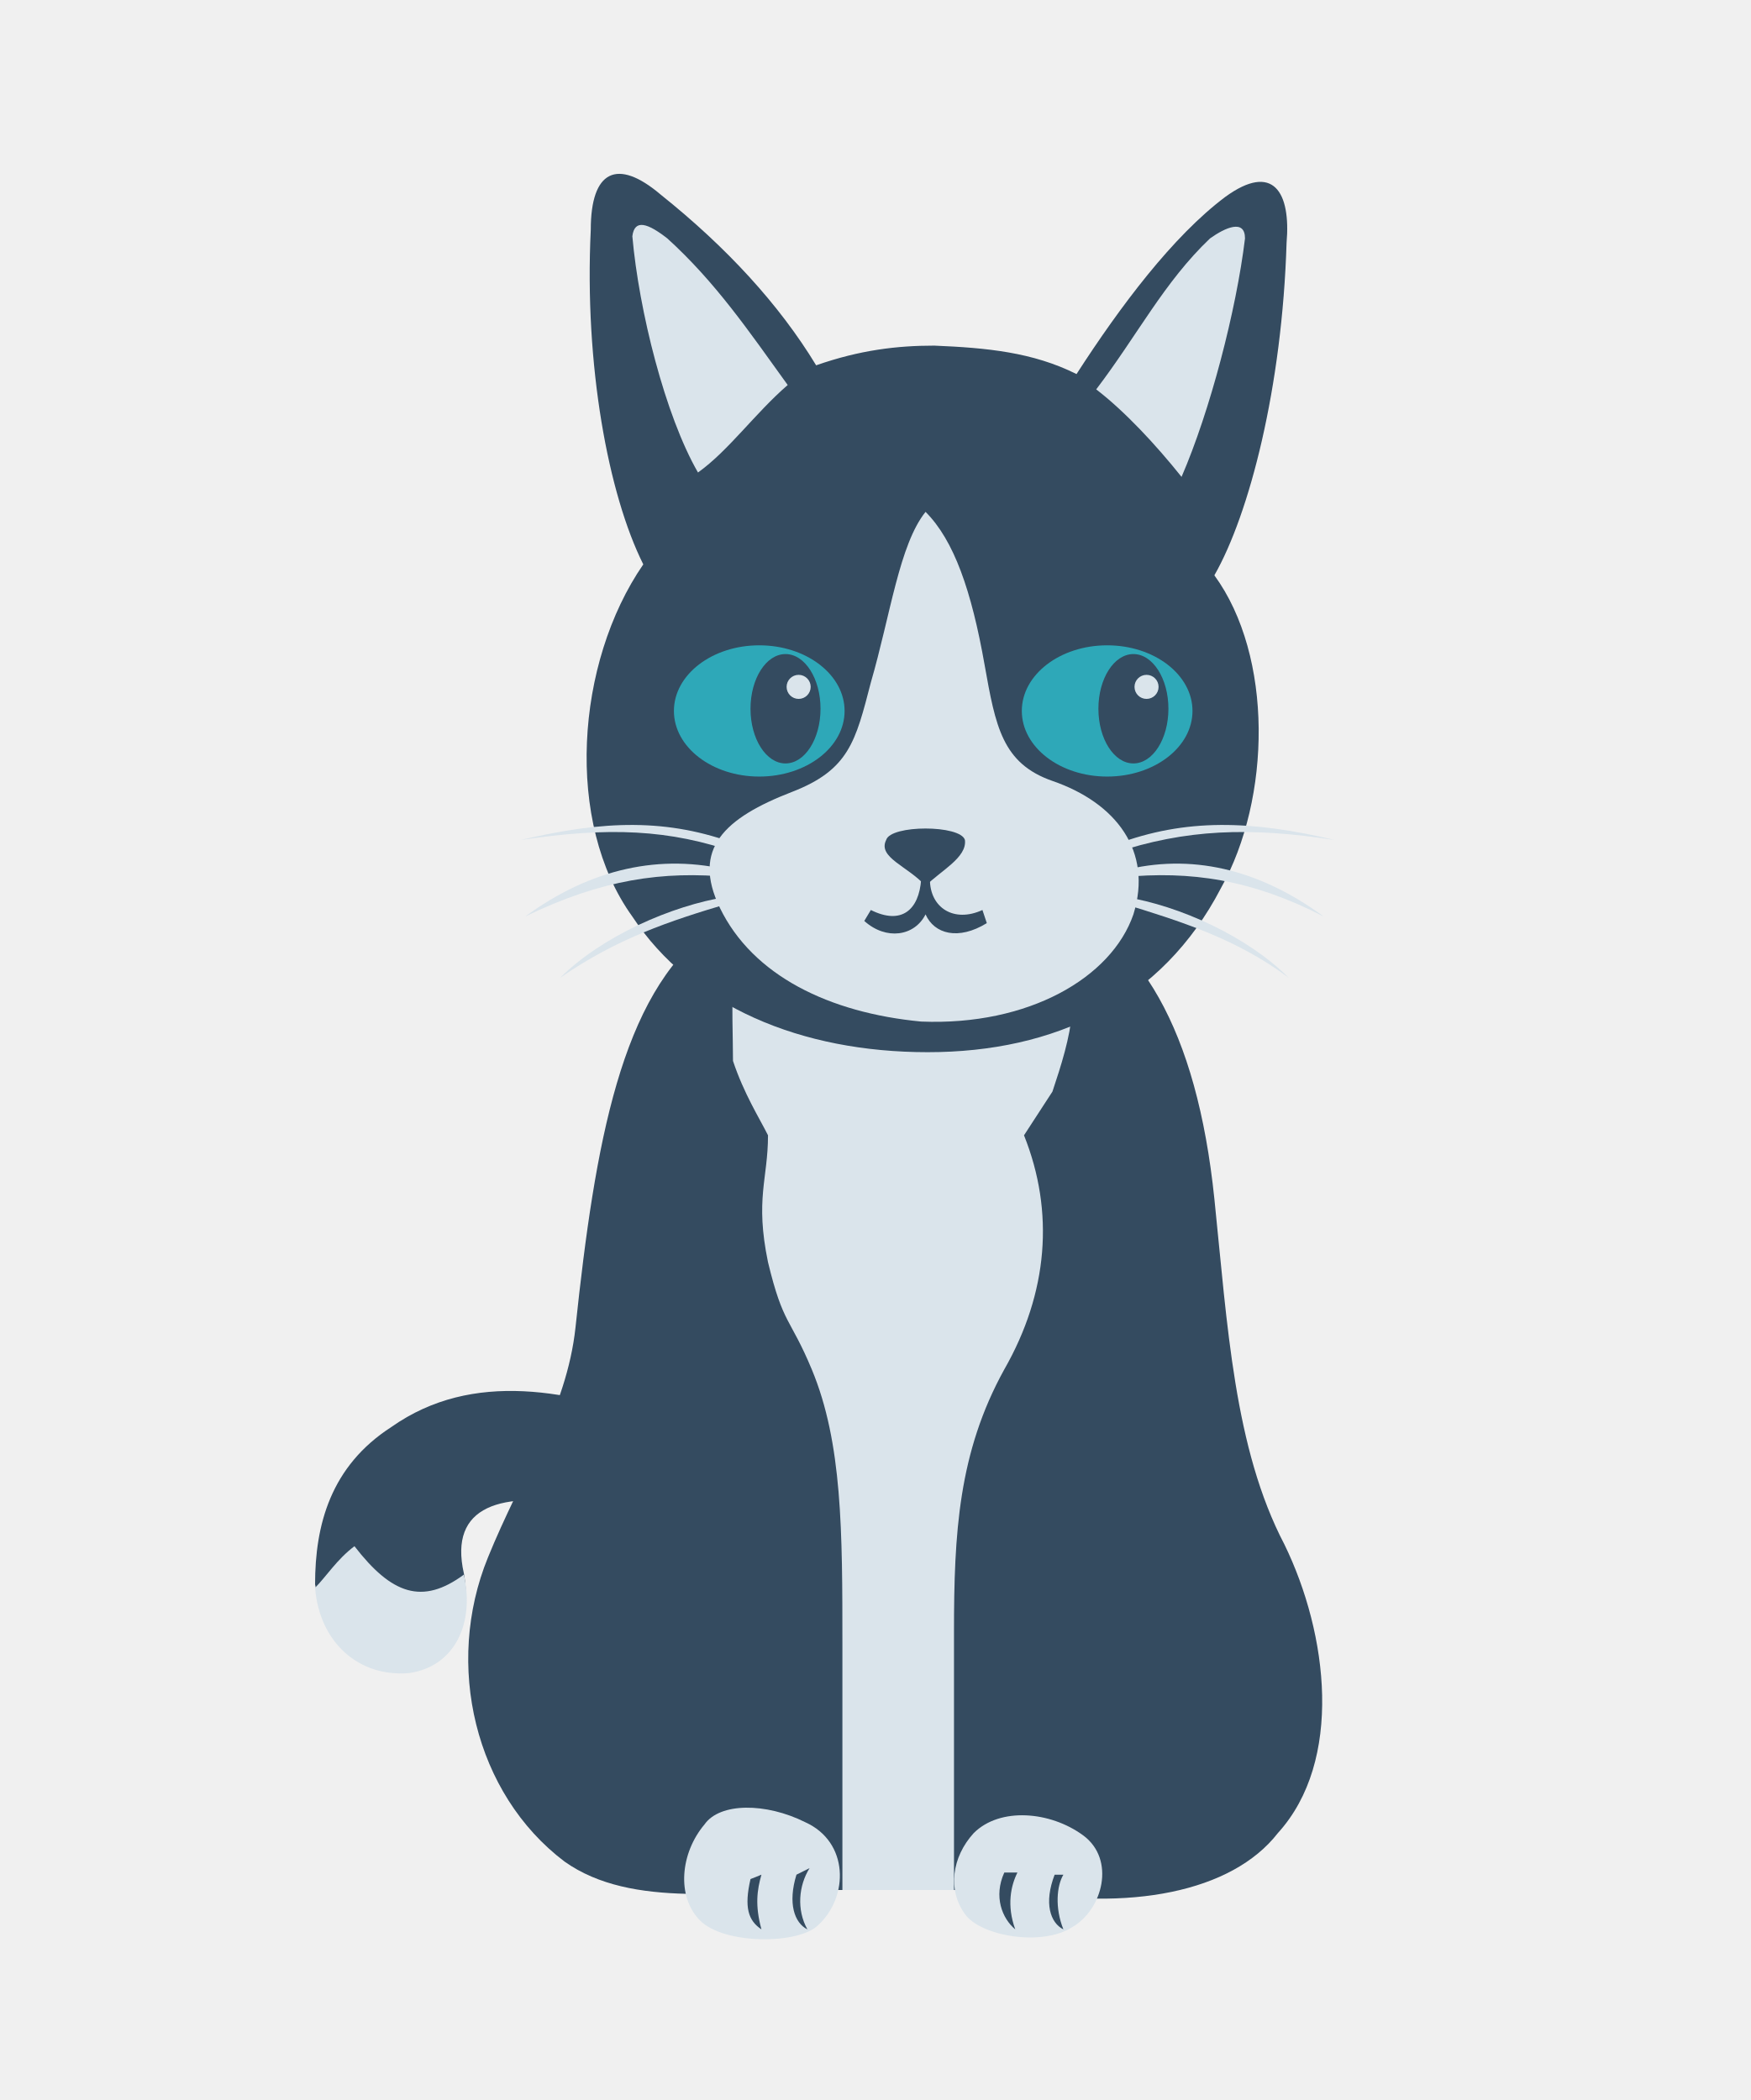
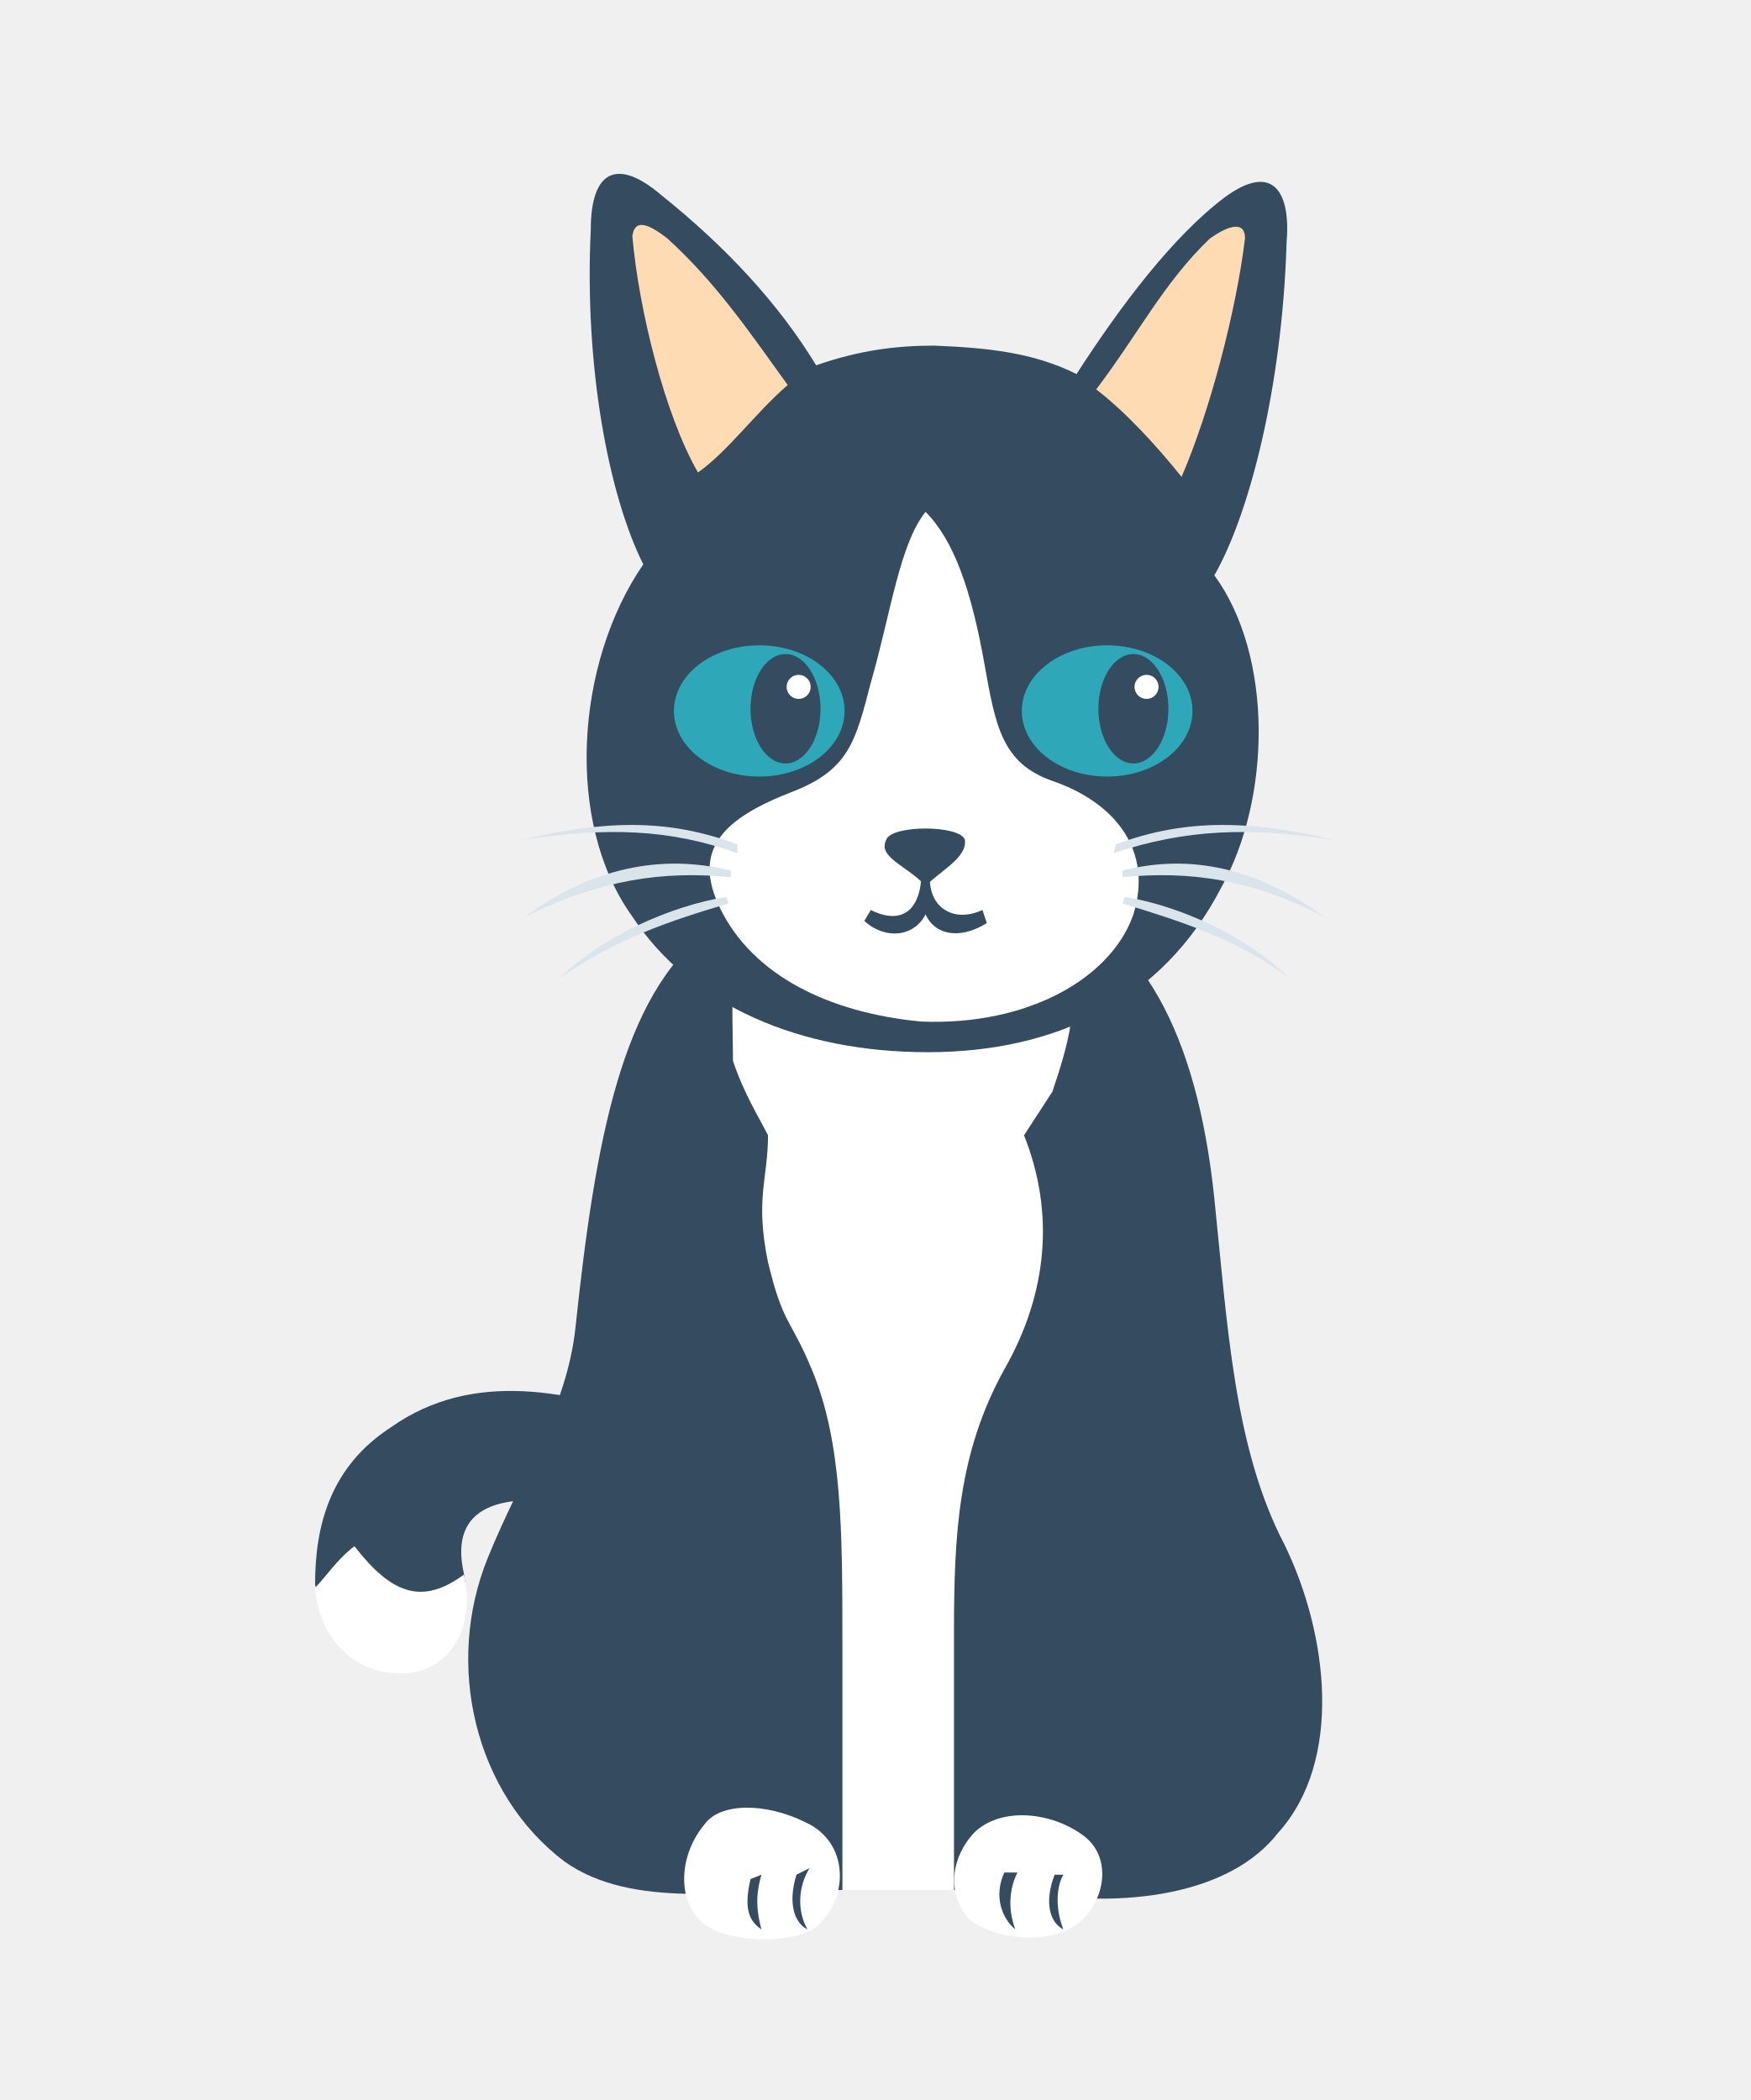
<svg xmlns="http://www.w3.org/2000/svg" width="800" height="960" viewBox="0 0 800 960" fill="none">
  <g id="evolucat 1">
    <g id="tail">
      <path id="tail-body" d="M304 651.252C261 635.252 216 626.252 179 652.252C151 670.252 144 697.252 144 724.252C148 746.252 162 766.252 186 764.252C207 761.252 216 741.252 212 719.252C205 688.252 229 681.252 267 688.252L307 697.252L336 661.252L304 651.252Z" fill="#344B60" />
-       <path id="tail-tip" d="M144 725.833C146 750.833 164 766.832 187 764.832C208 761.832 217 741.832 212 719.832C193 733.832 179 728.832 162 706.832C154 712.832 149 720.833 144 725.833Z" fill="#DAE4EB" />
+       <path id="tail-tip" d="M144 725.833C146 750.833 164 766.832 187 764.832C208 761.832 217 741.832 212 719.832C193 733.832 179 728.832 162 706.832C154 712.832 149 720.833 144 725.833Z" fill="white" />
      <path id="tail-band-2" d="M280 709C287 706 298 703 307 704L322 728C311 736 300 738 289 744L280 709Z" fill="#DAE4EB" />
    </g>
    <g id="body">
      <path id="body-silhouette" d="M324 425C284 455 272 522 263 607C259 644 238 675 223 712C203 761 217 820 258 851C289 873 336 864 377 864H462C516 874 563 865 584 838C614 805 607 747 587 706C564 662 561 606 555 548C547 471 521 426 478 410L324 425Z" fill="#344B60" />
    </g>
    <g id="chest-and-legs">
-       <path id="chest" d="M346 419C332 432 335 461 335 485C340 500 347 511 351 519C351 539 345 548 351 577C358 606 361 602 371 626C385 659.6 385 700 385 752V864H436V746C436 701 438 664 459 626C479 591 482 554 468 519L481 499C489 475 497 449 481 429L346 419Z" fill="#DAE4EB" />
-       <path id="left-paw" d="M322 834C329 824 350 824 368 833C388 842 388 867 374 880C365 889 331 889 320 878C309 867 311 847 322 834Z" fill="#DAE4EB" />
-       <path id="right-paw" d="M445 838C457 826 480 828 495 839C510 850 504 873 490 881C476 890 448 885 441 875C433 864 435 849 445 838Z" fill="#DAE4EB" />
+       <path id="chest" d="M346 419C332 432 335 461 335 485C340 500 347 511 351 519C351 539 345 548 351 577C358 606 361 602 371 626C385 659.6 385 700 385 752V864H436V746C436 701 438 664 459 626C479 591 482 554 468 519L481 499C489 475 497 449 481 429L346 419Z" fill="white" />
+       <path id="left-paw" d="M322 834C329 824 350 824 368 833C388 842 388 867 374 880C365 889 331 889 320 878C309 867 311 847 322 834Z" fill="white" />
+       <path id="right-paw" d="M445 838C457 826 480 828 495 839C510 850 504 873 490 881C476 890 448 885 441 875C433 864 435 849 445 838Z" fill="white" />
      <path id="paw-gaps-left" d="M343 859C340 872 342 878 348 882C345 871 346 864 348 857L343 859ZM364 857C360 870 363 879 369 882C364 873 365 862 370 854L364 857Z" fill="#344B60" />
      <path id="paw-gaps-right" d="M459 856C454 867 458 877 464 882C460 871 462 862 465 856H459ZM482 857C477 870 480 879 486 882C482 872 483 862 486 857H482Z" fill="#344B60" />
    </g>
    <g id="head">
      <path id="ears-head" d="M294 258C278 226 267 167 270 105C270 78 282 72 302 89C332 113 356 139 373 167C393 160 410 158 427 158C451 159 472 161 492 171C512 140 536 108 560 90C582 74 590 88 588 111C586 177 571 235 555 263C582 300 581 365 558 406C531 458 482 481 424 481C366 481 316 460 289 419C258 376 263 303 294 258Z" fill="#344B60" />
-       <path id="inner-ear-left" d="M289 108C290 100 296 102 305 109C327 129 342 151 360 176C345 189 333 206 319 216C304 190 292 142 289 108Z" fill="#DAE4EB" />
-       <path id="inner-ear-right" d="M569 109C569 100 560 104 553 109C532 129 520 153 501 178C514 188 528 203 540 218C553 188 565 142 569 109Z" fill="#DAE4EB" />
-       <path id="central-blaze-and-muzzle" d="M423 234C411 249 407 281 398 312C391 339 388 351.936 362 362C331 374 316 388 329 415C344 446 379 463 421 467C470 469 508 447 518 418C527 389 510 367 481 357C458 349 455 332 450 304C444 270 436 247 423 234Z" fill="#DAE4EB" />
+       <path id="inner-ear-left" d="M289 108C290 100 296 102 305 109C327 129 342 151 360 176C345 189 333 206 319 216C304 190 292 142 289 108Z" fill="#FFDBB4" />
+       <path id="inner-ear-right" d="M569 109C569 100 560 104 553 109C532 129 520 153 501 178C514 188 528 203 540 218C553 188 565 142 569 109Z" fill="#FFDBB4" />
+       <path id="central-blaze-and-muzzle" d="M423 234C411 249 407 281 398 312C391 339 388 351.936 362 362C331 374 316 388 329 415C344 446 379 463 421 467C470 469 508 447 518 418C527 389 510 367 481 357C458 349 455 332 450 304C444 270 436 247 423 234Z" fill="white" />
      <g id="eyes">
        <path id="iris-left" d="M347 355C368.539 355 386 341.569 386 325C386 308.431 368.539 295 347 295C325.461 295 308 308.431 308 325C308 341.569 325.461 355 347 355Z" fill="#2EA8B8" />
        <path id="iris-right" d="M506 355C527.539 355 545 341.569 545 325C545 308.431 527.539 295 506 295C484.461 295 467 308.431 467 325C467 341.569 484.461 355 506 355Z" fill="#2EA8B8" />
        <path id="pupil-left" d="M359 349C367.837 349 375 337.807 375 324C375 310.193 367.837 299 359 299C350.163 299 343 310.193 343 324C343 337.807 350.163 349 359 349Z" fill="#344B60" />
        <path id="pupil-right" d="M518 349C526.837 349 534 337.807 534 324C534 310.193 526.837 299 518 299C509.163 299 502 310.193 502 324C502 337.807 509.163 349 518 349Z" fill="#344B60" />
-         <path id="highlight-left" d="M365 319.5C368.038 319.5 370.5 317.038 370.5 314C370.5 310.962 368.038 308.5 365 308.5C361.962 308.5 359.5 310.962 359.5 314C359.5 317.038 361.962 319.5 365 319.5Z" fill="#DAE4EB" />
-         <path id="highlight-right" d="M524 319.5C527.038 319.5 529.5 317.038 529.5 314C529.5 310.962 527.038 308.5 524 308.5C520.962 308.5 518.5 310.962 518.5 314C518.5 317.038 520.962 319.5 524 319.5Z" fill="#DAE4EB" />
+         <path id="highlight-left" d="M365 319.5C368.038 319.5 370.5 317.038 370.5 314C370.5 310.962 368.038 308.5 365 308.5C361.962 308.5 359.5 310.962 359.5 314C359.5 317.038 361.962 319.5 365 319.5Z" fill="white" />
+         <path id="highlight-right" d="M524 319.5C527.038 319.5 529.5 317.038 529.5 314C529.5 310.962 527.038 308.5 524 308.5C520.962 308.5 518.5 310.962 518.5 314C518.5 317.038 520.962 319.5 524 319.5Z" fill="white" />
      </g>
      <path id="nose" d="M405 384C407 377 439 377 441 384C442 392 430 398 423 405C415 396 401 392 405 384Z" fill="#344B60" />
      <path id="mouth" d="M421 402H425C425 415 436 422 449 416L451 422C438 430 427 427 423 418C418 428 405 430 395 421L398 416C412 423 420 416 421 402Z" fill="#344B60" />
      <g id="whiskers">
        <path id="Vector" d="M337 386C305 374 276 375 238 384C278 378 306 379 337 390V386Z" fill="#DAE4EB" />
        <path id="Vector_2" d="M334 398C302 390 270 397 240 419C275 402 303 398 334 401V398Z" fill="#DAE4EB" />
        <path id="Vector_3" d="M332 410C307 414 275 428 256 447C282 429 306 421 333 413L332 410Z" fill="#DAE4EB" />
        <path id="Vector_4" d="M510 386C542 374 572 375 610 384C571 378 542 379 509 390L510 386Z" fill="#DAE4EB" />
        <path id="Vector_5" d="M513 398C544 390 575 397 605 419C572 402 544 398 513 401V398Z" fill="#DAE4EB" />
        <path id="Vector_6" d="M514 410C539 414 570 428 589 447C565 429 539 421 513 413L514 410Z" fill="#DAE4EB" />
      </g>
    </g>
  </g>
</svg>
